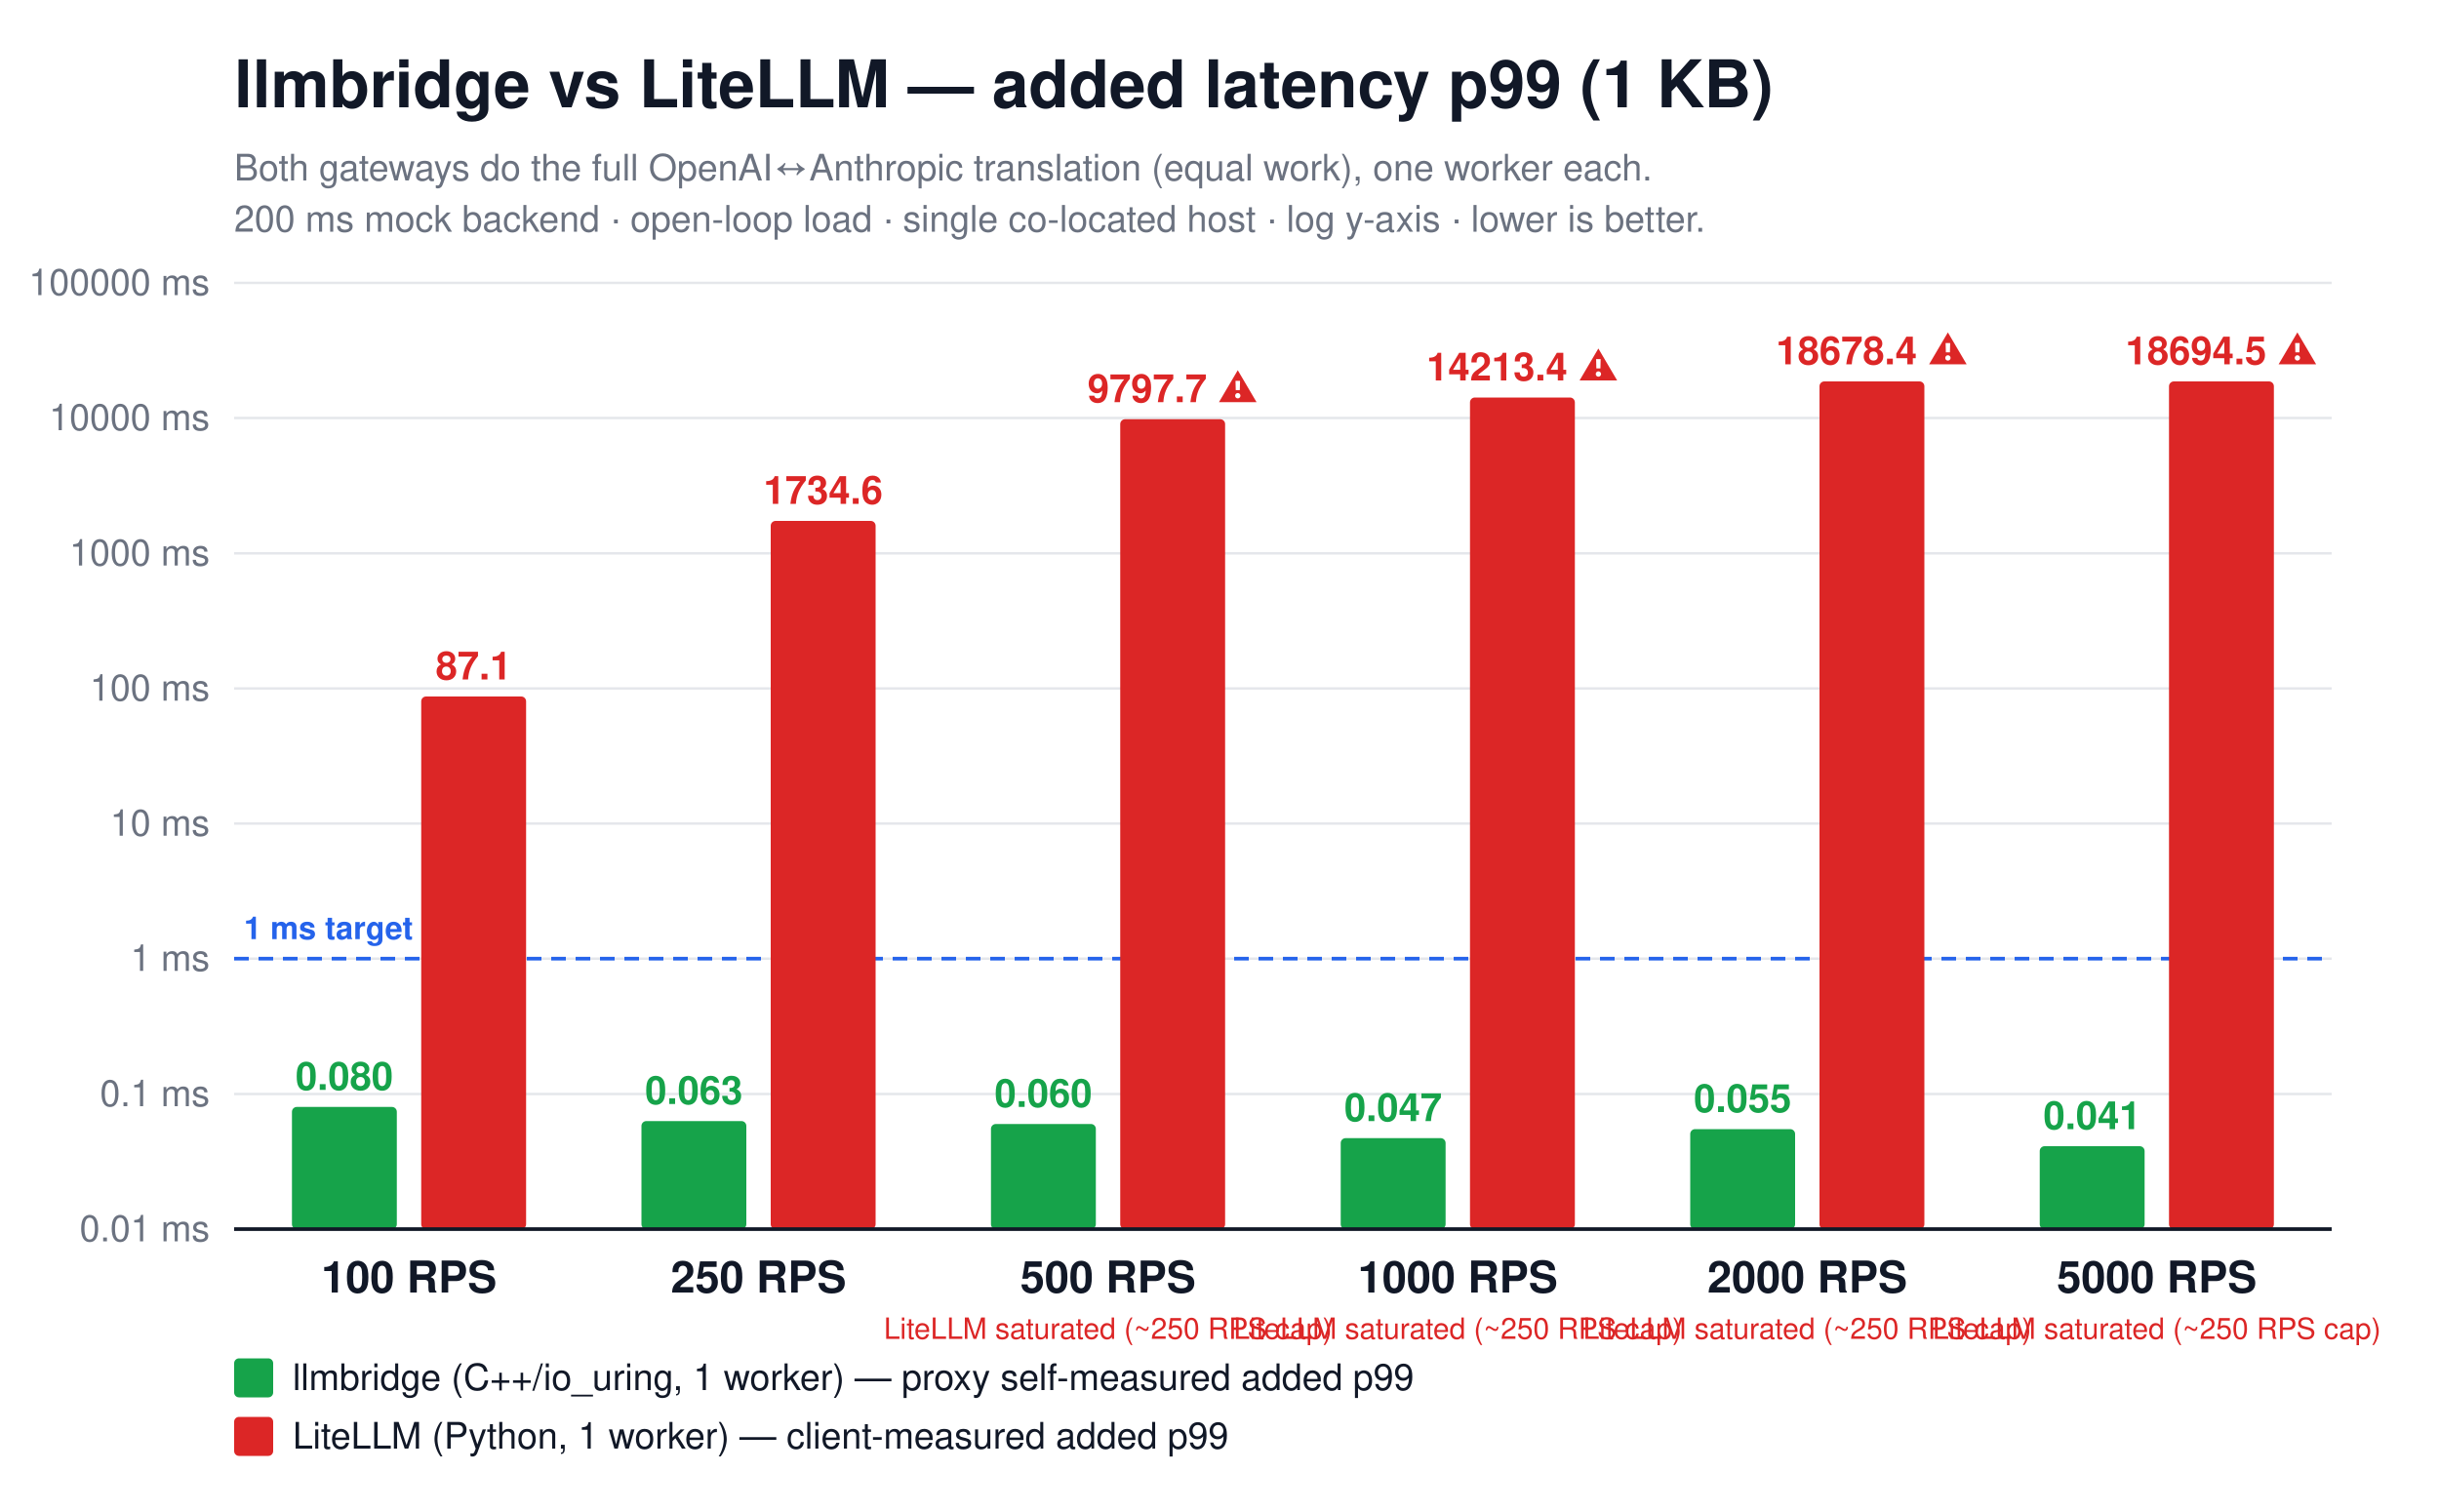
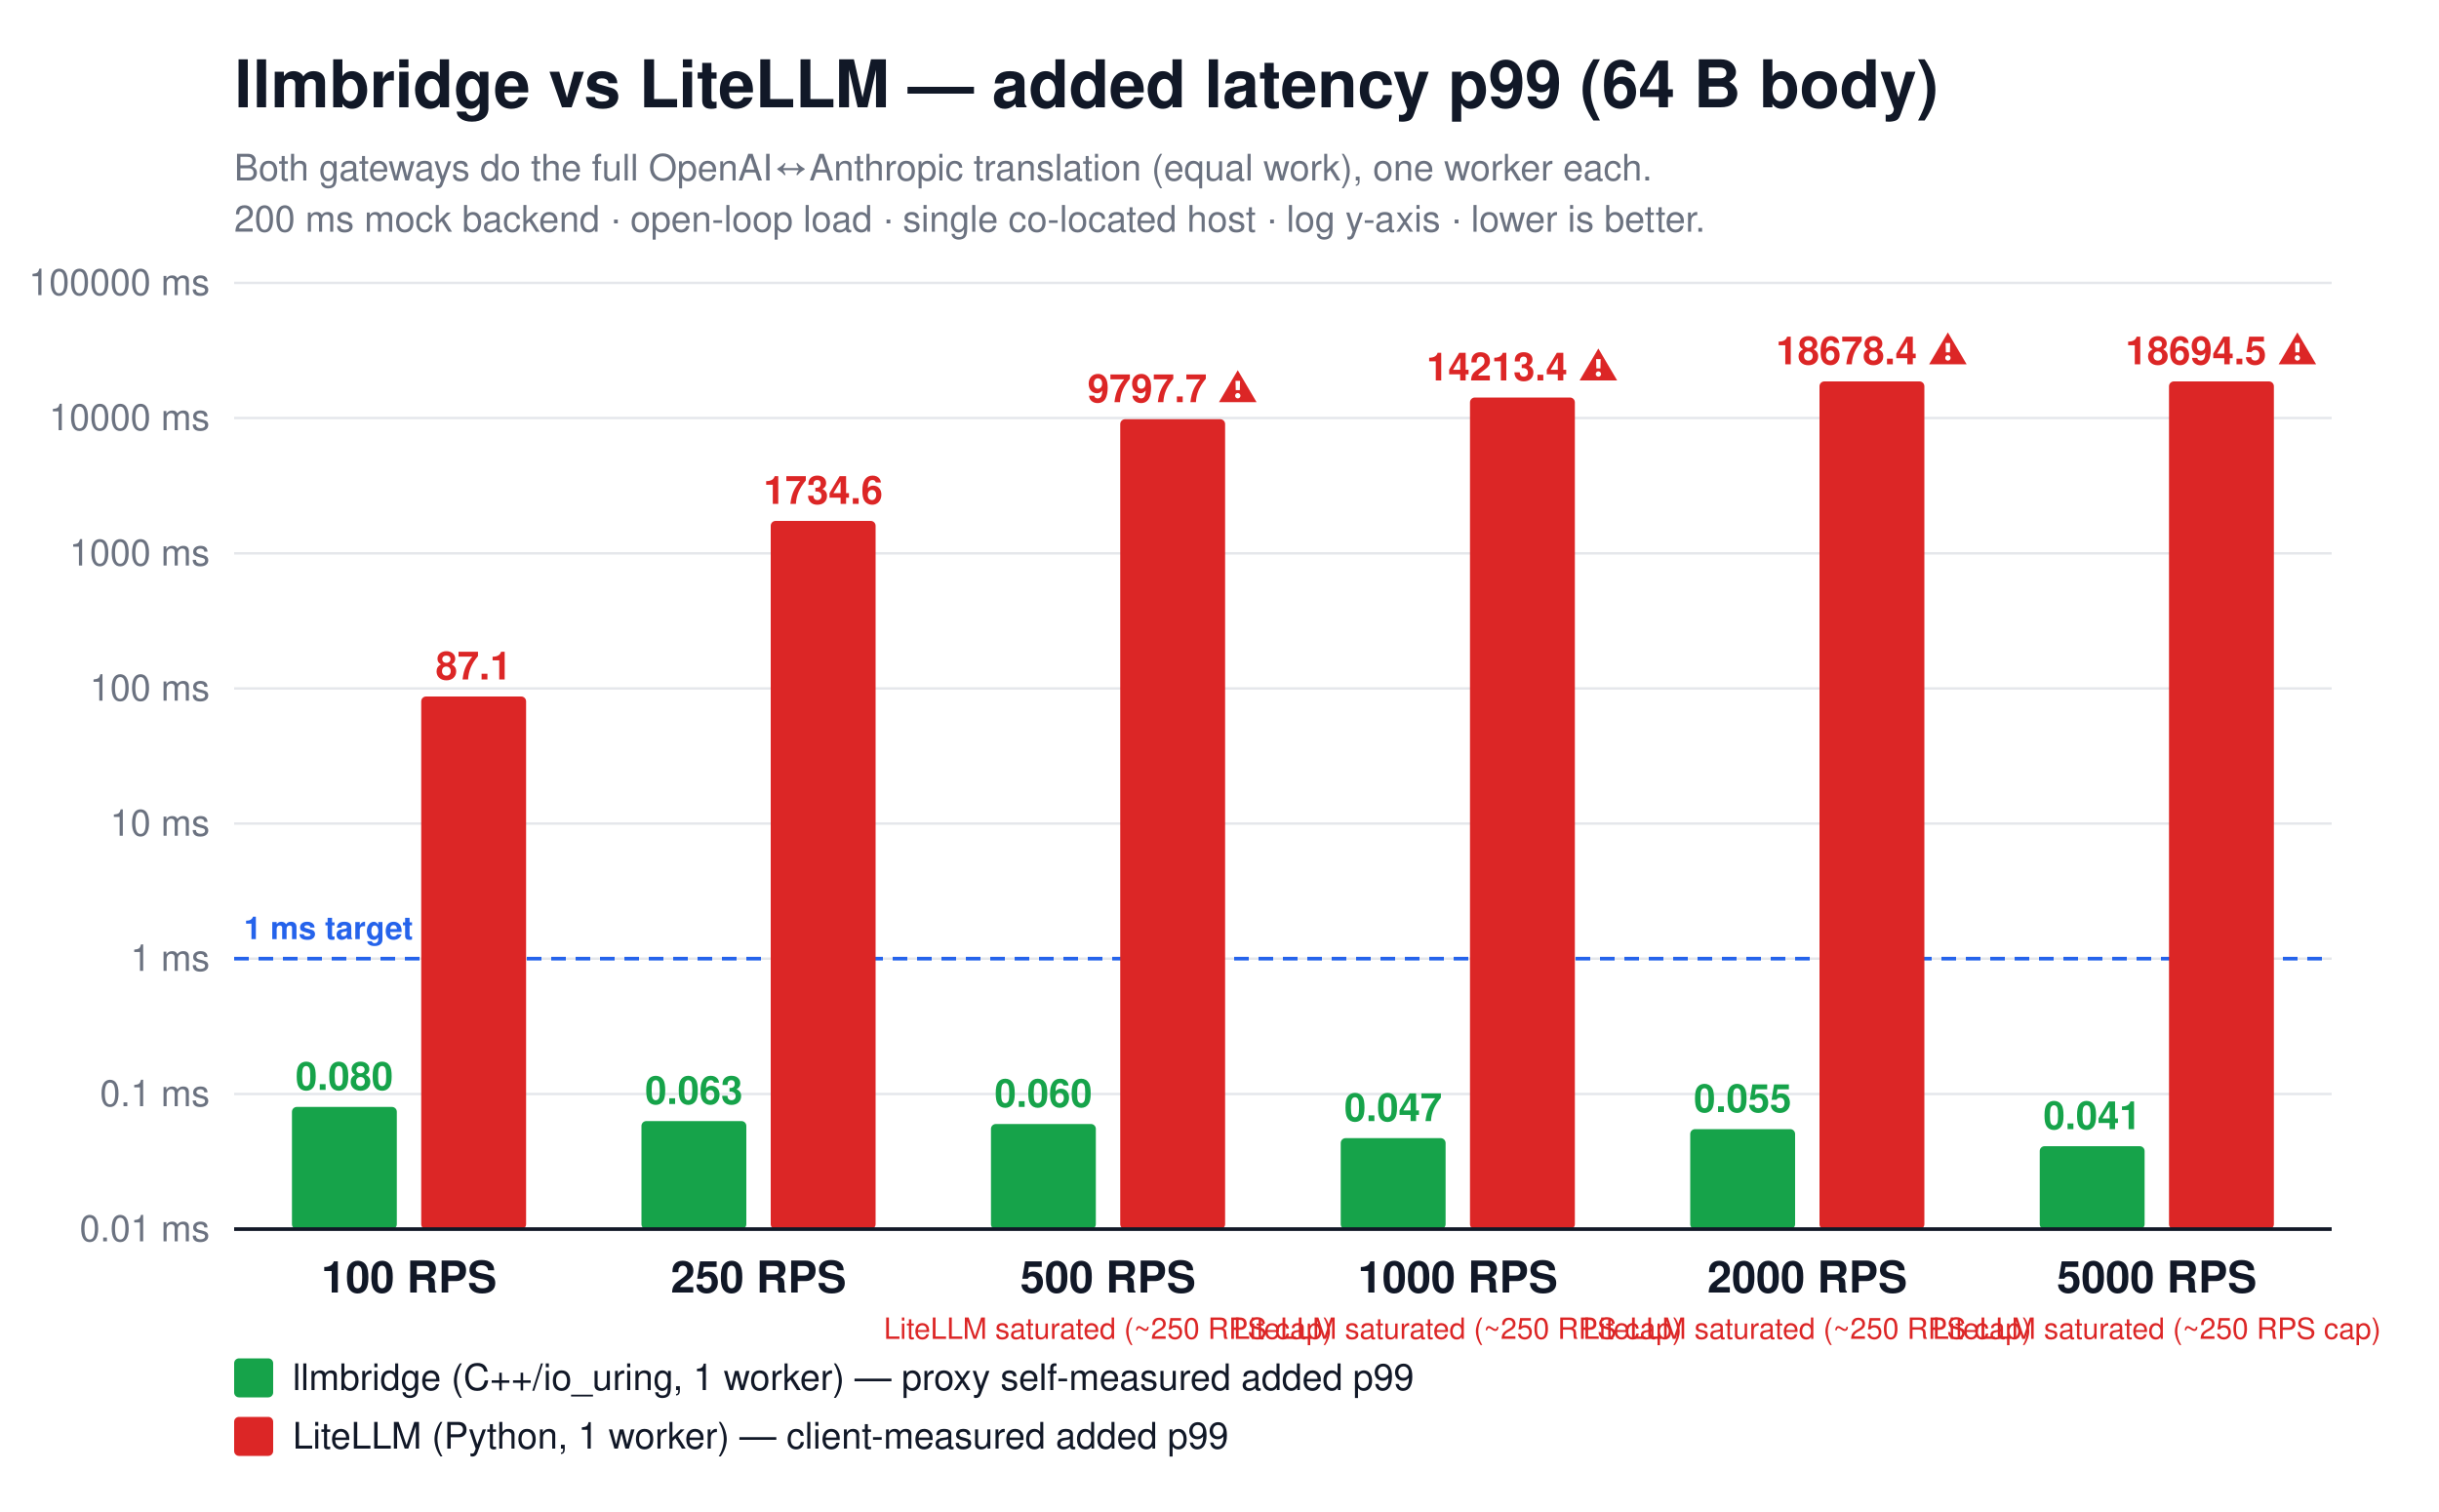
<svg xmlns="http://www.w3.org/2000/svg" width="1000" height="620" viewBox="0 0 1000 620" font-family="-apple-system,Segoe UI,Helvetica,Arial,sans-serif">
  <rect width="1000" height="620" fill="white" />
-   <text x="96" y="44" font-size="27" font-weight="700" fill="#111827">llmbridge vs LiteLLM — added latency p99 (1 KB)</text>
+   <text x="96" y="44" font-size="27" font-weight="700" fill="#111827">llmbridge vs LiteLLM — added latency p99 (64 B body)</text>
  <text x="96" y="74" font-size="15" fill="#6b7280">Both gateways do the full OpenAI↔Anthropic translation (equal work), one worker each.</text>
  <text x="96" y="95" font-size="15" fill="#6b7280">200 ms mock backend · open-loop load · single co-located host · log y-axis · lower is better.</text>
  <line x1="96" y1="504.0" x2="956" y2="504.0" stroke="#e5e7eb" stroke-width="1" />
  <text x="86" y="509.0" font-size="15" fill="#6b7280" text-anchor="end">0.01 ms</text>
  <line x1="96" y1="448.6" x2="956" y2="448.6" stroke="#e5e7eb" stroke-width="1" />
  <text x="86" y="453.6" font-size="15" fill="#6b7280" text-anchor="end">0.1 ms</text>
  <line x1="96" y1="393.1" x2="956" y2="393.1" stroke="#e5e7eb" stroke-width="1" />
  <text x="86" y="398.1" font-size="15" fill="#6b7280" text-anchor="end">1 ms</text>
  <line x1="96" y1="337.7" x2="956" y2="337.7" stroke="#e5e7eb" stroke-width="1" />
  <text x="86" y="342.7" font-size="15" fill="#6b7280" text-anchor="end">10 ms</text>
  <line x1="96" y1="282.3" x2="956" y2="282.3" stroke="#e5e7eb" stroke-width="1" />
  <text x="86" y="287.3" font-size="15" fill="#6b7280" text-anchor="end">100 ms</text>
  <line x1="96" y1="226.9" x2="956" y2="226.9" stroke="#e5e7eb" stroke-width="1" />
  <text x="86" y="231.9" font-size="15" fill="#6b7280" text-anchor="end">1000 ms</text>
  <line x1="96" y1="171.4" x2="956" y2="171.4" stroke="#e5e7eb" stroke-width="1" />
  <text x="86" y="176.4" font-size="15" fill="#6b7280" text-anchor="end">10000 ms</text>
  <line x1="96" y1="116.0" x2="956" y2="116.0" stroke="#e5e7eb" stroke-width="1" />
  <text x="86" y="121.0" font-size="15" fill="#6b7280" text-anchor="end">100000 ms</text>
  <line x1="96" y1="393.1" x2="956" y2="393.1" stroke="#2563eb" stroke-width="1.5" stroke-dasharray="6 4" />
  <text x="100" y="385.1" font-size="13" fill="#2563eb" text-anchor="start" font-weight="600">1 ms target</text>
  <rect x="119.7" y="453.9" width="43.0" height="50.1" fill="#16a34a" rx="2" />
  <text x="141.2" y="446.9" font-size="16" fill="#16a34a" text-anchor="middle" font-weight="700">0.080</text>
  <rect x="172.7" y="285.6" width="43.0" height="218.4" fill="#dc2626" rx="2" />
  <text x="194.2" y="278.6" font-size="16" fill="#dc2626" text-anchor="middle" font-weight="700">87.1</text>
  <text x="167.7" y="530.0" font-size="18" fill="#111827" text-anchor="middle" font-weight="600">100 RPS</text>
  <rect x="263.0" y="459.7" width="43.0" height="44.3" fill="#16a34a" rx="2" />
  <text x="284.5" y="452.7" font-size="16" fill="#16a34a" text-anchor="middle" font-weight="700">0.063</text>
  <rect x="316.0" y="213.6" width="43.0" height="290.4" fill="#dc2626" rx="2" />
  <text x="337.5" y="206.6" font-size="16" fill="#dc2626" text-anchor="middle" font-weight="700">1734.6</text>
  <text x="311.0" y="530.0" font-size="18" fill="#111827" text-anchor="middle" font-weight="600">250 RPS</text>
  <rect x="406.3" y="460.9" width="43.0" height="43.1" fill="#16a34a" rx="2" />
  <text x="427.8" y="453.9" font-size="16" fill="#16a34a" text-anchor="middle" font-weight="700">0.060</text>
  <rect x="459.3" y="171.9" width="43.0" height="332.1" fill="#dc2626" rx="2" />
  <text x="480.8" y="164.9" font-size="16" fill="#dc2626" text-anchor="middle" font-weight="700">9797.7 ⚠</text>
  <text x="454.3" y="530.0" font-size="18" fill="#111827" text-anchor="middle" font-weight="600">500 RPS</text>
  <text x="454.3" y="549.0" font-size="12" fill="#dc2626" text-anchor="middle">LiteLLM saturated (~250 RPS cap)</text>
  <rect x="549.7" y="466.7" width="43.0" height="37.3" fill="#16a34a" rx="2" />
  <text x="571.2" y="459.7" font-size="16" fill="#16a34a" text-anchor="middle" font-weight="700">0.047</text>
  <rect x="602.7" y="163.0" width="43.0" height="341.0" fill="#dc2626" rx="2" />
  <text x="624.2" y="156.0" font-size="16" fill="#dc2626" text-anchor="middle" font-weight="700">14213.4 ⚠</text>
  <text x="597.7" y="530.0" font-size="18" fill="#111827" text-anchor="middle" font-weight="600">1000 RPS</text>
  <text x="597.7" y="549.0" font-size="12" fill="#dc2626" text-anchor="middle">LiteLLM saturated (~250 RPS cap)</text>
  <rect x="693.0" y="463.0" width="43.0" height="41.0" fill="#16a34a" rx="2" />
  <text x="714.5" y="456.0" font-size="16" fill="#16a34a" text-anchor="middle" font-weight="700">0.055</text>
  <rect x="746.0" y="156.4" width="43.0" height="347.6" fill="#dc2626" rx="2" />
  <text x="767.5" y="149.4" font-size="16" fill="#dc2626" text-anchor="middle" font-weight="700">18678.4 ⚠</text>
  <text x="741.0" y="530.0" font-size="18" fill="#111827" text-anchor="middle" font-weight="600">2000 RPS</text>
  <text x="741.0" y="549.0" font-size="12" fill="#dc2626" text-anchor="middle">LiteLLM saturated (~250 RPS cap)</text>
  <rect x="836.3" y="470.0" width="43.0" height="34.0" fill="#16a34a" rx="2" />
  <text x="857.8" y="463.0" font-size="16" fill="#16a34a" text-anchor="middle" font-weight="700">0.041</text>
  <rect x="889.3" y="156.4" width="43.0" height="347.6" fill="#dc2626" rx="2" />
  <text x="910.8" y="149.4" font-size="16" fill="#dc2626" text-anchor="middle" font-weight="700">18694.5 ⚠</text>
  <text x="884.3" y="530.0" font-size="18" fill="#111827" text-anchor="middle" font-weight="600">5000 RPS</text>
  <text x="884.3" y="549.0" font-size="12" fill="#dc2626" text-anchor="middle">LiteLLM saturated (~250 RPS cap)</text>
  <line x1="96" y1="504.0" x2="956" y2="504.0" stroke="#111827" stroke-width="1.5" />
  <rect x="96" y="557" width="16" height="16" fill="#16a34a" rx="2" />
  <text x="120" y="570" font-size="15" fill="#111827">llmbridge (C++/io_uring, 1 worker) — proxy self-measured added p99</text>
  <rect x="96" y="581" width="16" height="16" fill="#dc2626" rx="2" />
  <text x="120" y="594" font-size="15" fill="#111827">LiteLLM (Python, 1 worker) — client-measured added p99</text>
</svg>
